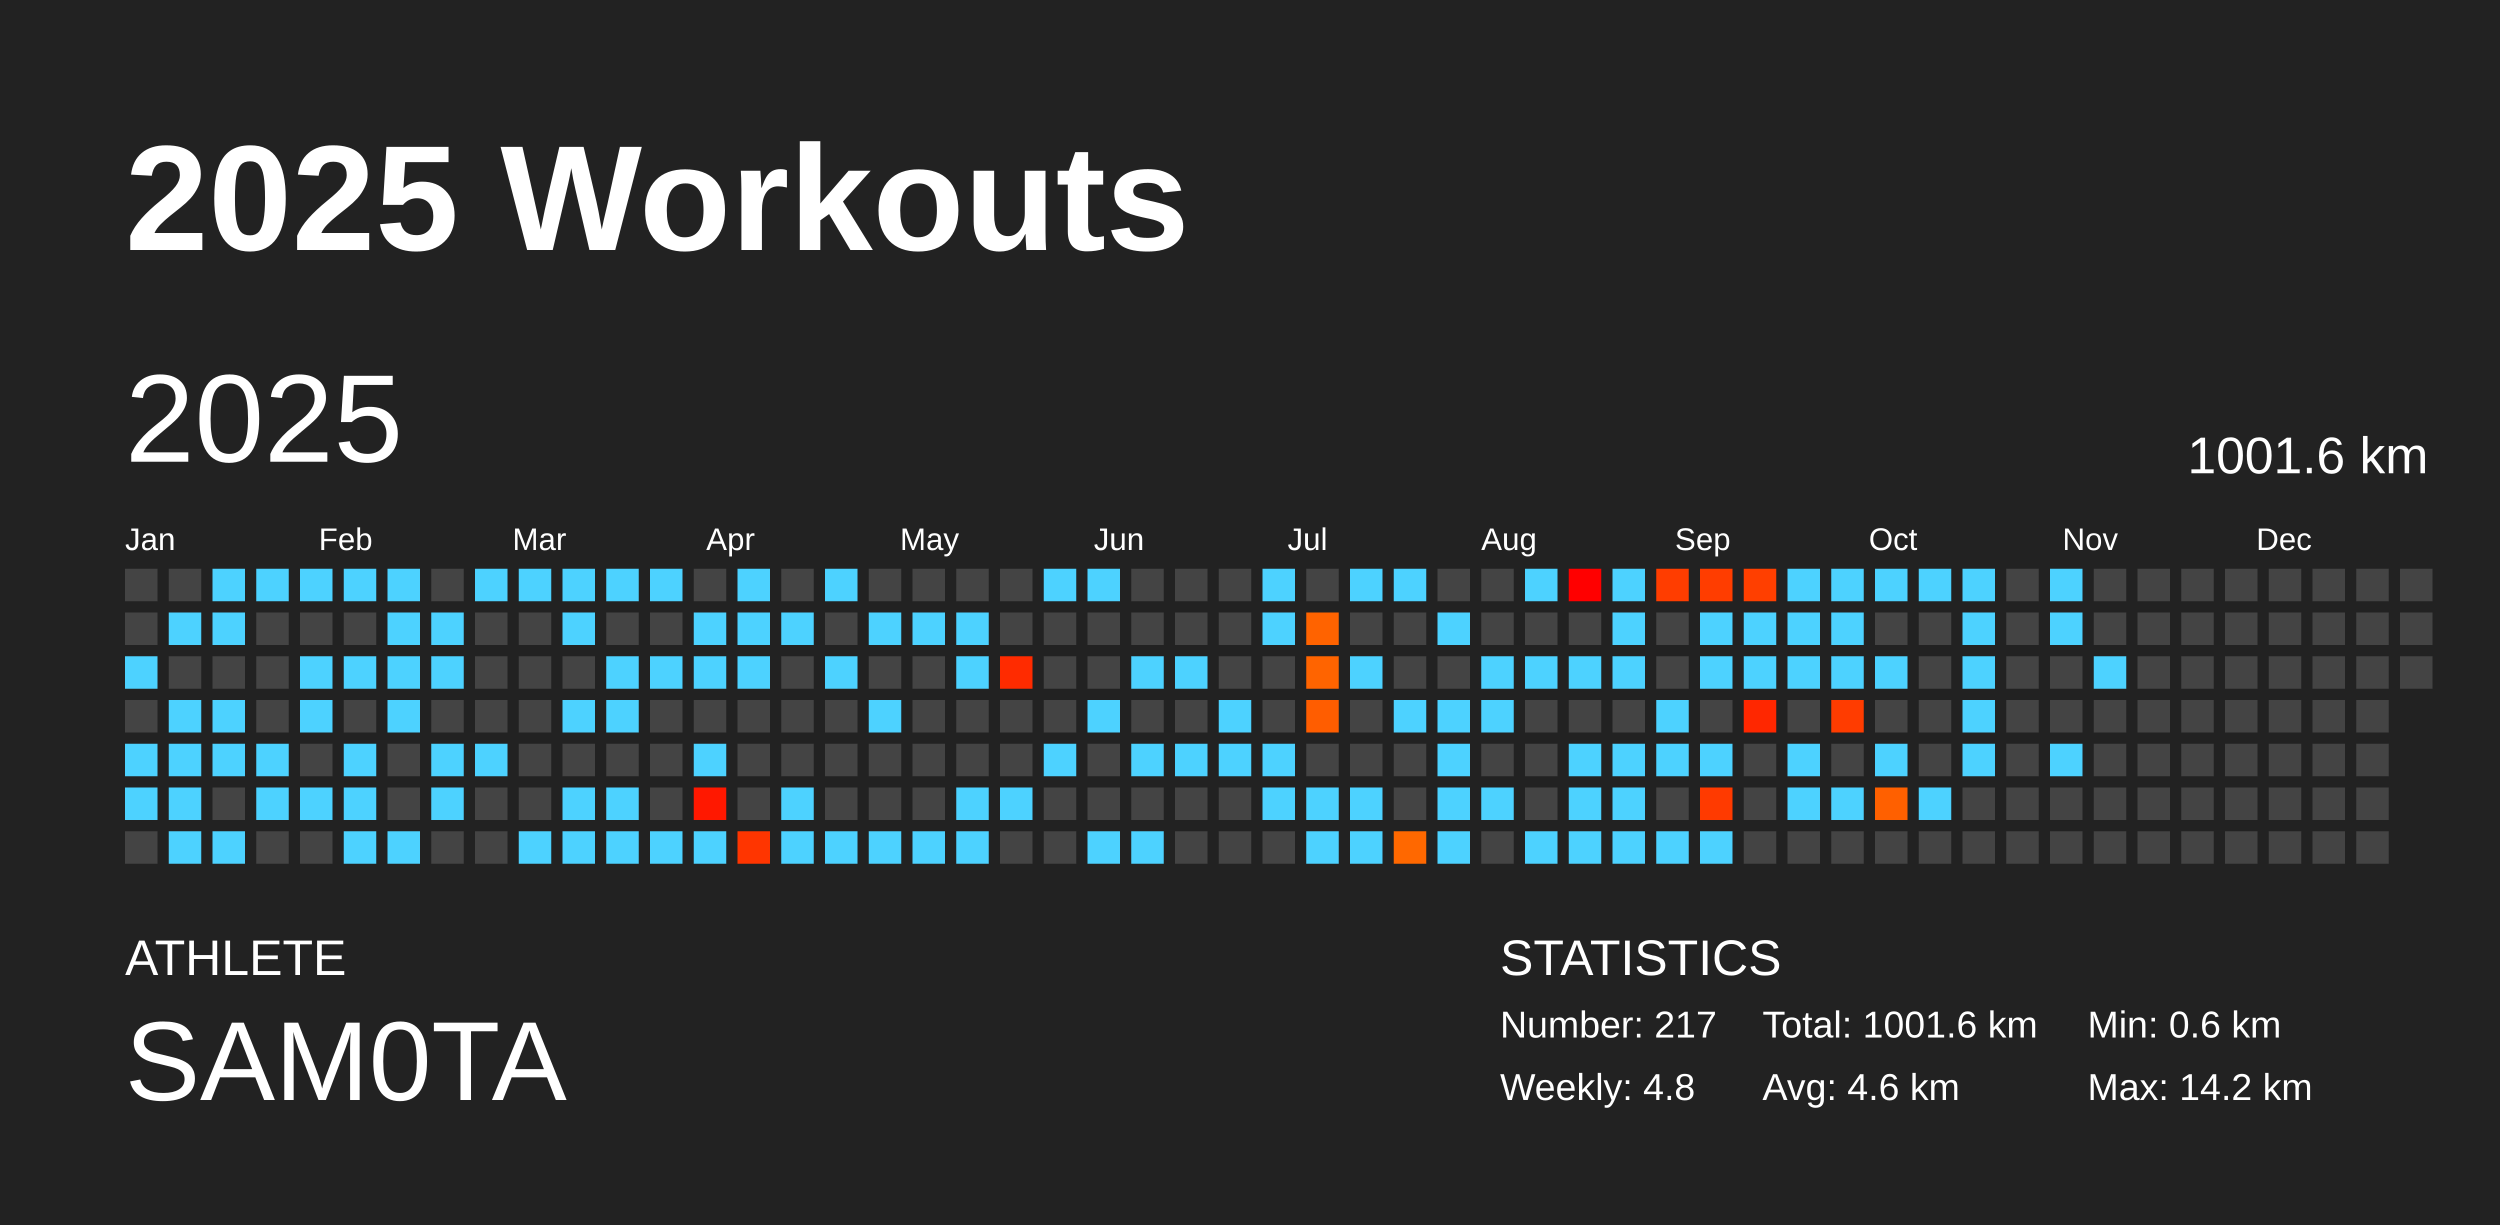
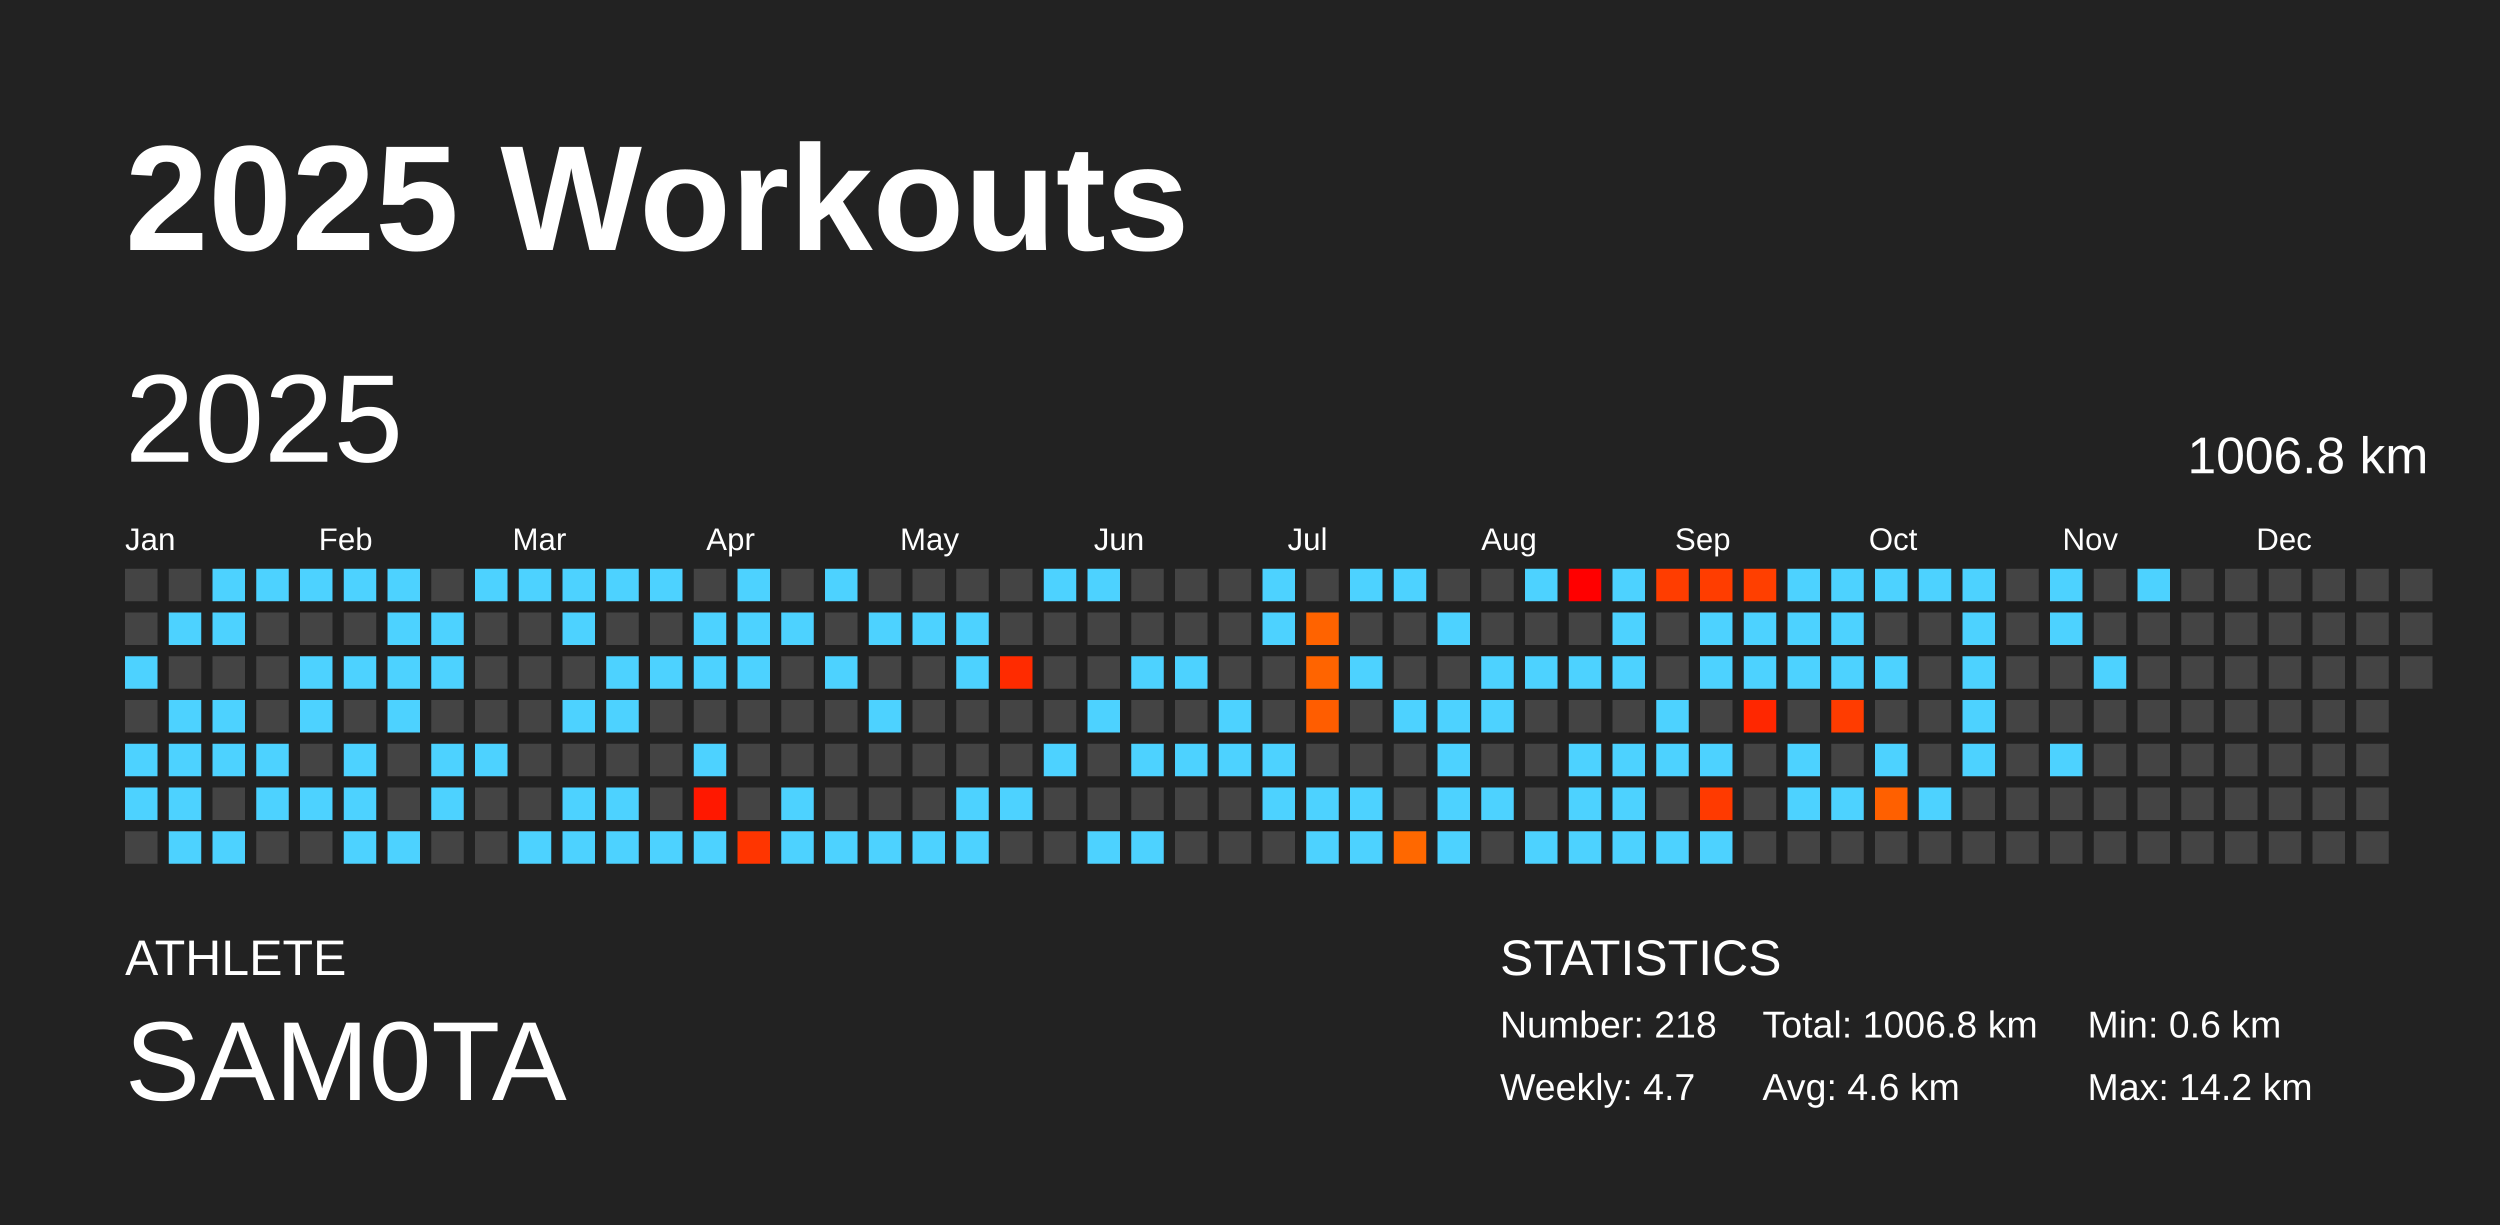
<svg xmlns="http://www.w3.org/2000/svg" baseProfile="full" height="98mm" version="1.1" viewBox="0,0,200,98" width="200mm">
  <defs />
  <rect fill="#222222" height="98" width="200" x="0" y="0" />
  <text fill="#FFFFFF" style="font-size:12px; font-family:Arial; font-weight:bold;" x="10" y="20">2025 Workouts</text>
  <text fill="#FFFFFF" style="font-size:4px; font-family:Arial" x="10" y="78">ATHLETE</text>
  <text fill="#FFFFFF" style="font-size:9px; font-family:Arial" x="10" y="88">SAM0TA</text>
  <text fill="#FFFFFF" style="font-size:4px; font-family:Arial" x="120" y="78">STATISTICS</text>
-   <text fill="#FFFFFF" style="font-size:3px; font-family:Arial" x="120" y="83">Number: 217</text>
-   <text fill="#FFFFFF" style="font-size:3px; font-family:Arial" x="120" y="88">Weekly: 4.8</text>
-   <text fill="#FFFFFF" style="font-size:3px; font-family:Arial" x="141" y="83">Total: 1001.6 km</text>
+   <text fill="#FFFFFF" style="font-size:3px; font-family:Arial" x="120" y="83">Number: 218</text>
+   <text fill="#FFFFFF" style="font-size:3px; font-family:Arial" x="120" y="88">Weekly: 4.7</text>
+   <text fill="#FFFFFF" style="font-size:3px; font-family:Arial" x="141" y="83">Total: 1006.8 km</text>
  <text fill="#FFFFFF" style="font-size:3px; font-family:Arial" x="141" y="88">Avg: 4.6 km</text>
  <text fill="#FFFFFF" style="font-size:3px; font-family:Arial" x="167" y="83">Min: 0.6 km</text>
  <text fill="#FFFFFF" style="font-size:3px; font-family:Arial" x="167" y="88">Max: 14.2 km</text>
  <text dominant-baseline="hanging" fill="#FFFFFF" style="font-size:10.0px; font-family:Arial;" x="10" y="30">2025</text>
-   <text dominant-baseline="hanging" fill="#FFFFFF" style="font-size:4.125px; font-family:Arial;" x="175" y="35">1001.6 km</text>
+   <text dominant-baseline="hanging" fill="#FFFFFF" style="font-size:4.125px; font-family:Arial;" x="175" y="35">1006.8 km</text>
  <text fill="#FFFFFF" style="font-size:2.5px; font-family:Arial" x="10.0" y="44">Jan</text>
  <text fill="#FFFFFF" style="font-size:2.5px; font-family:Arial" x="25.5" y="44">Feb</text>
  <text fill="#FFFFFF" style="font-size:2.5px; font-family:Arial" x="41.0" y="44">Mar</text>
  <text fill="#FFFFFF" style="font-size:2.5px; font-family:Arial" x="56.5" y="44">Apr</text>
  <text fill="#FFFFFF" style="font-size:2.5px; font-family:Arial" x="72.0" y="44">May</text>
  <text fill="#FFFFFF" style="font-size:2.5px; font-family:Arial" x="87.5" y="44">Jun</text>
  <text fill="#FFFFFF" style="font-size:2.5px; font-family:Arial" x="103.0" y="44">Jul</text>
  <text fill="#FFFFFF" style="font-size:2.5px; font-family:Arial" x="118.5" y="44">Aug</text>
  <text fill="#FFFFFF" style="font-size:2.5px; font-family:Arial" x="134.0" y="44">Sep</text>
  <text fill="#FFFFFF" style="font-size:2.5px; font-family:Arial" x="149.5" y="44">Oct</text>
  <text fill="#FFFFFF" style="font-size:2.5px; font-family:Arial" x="165.0" y="44">Nov</text>
  <text fill="#FFFFFF" style="font-size:2.5px; font-family:Arial" x="180.5" y="44">Dec</text>
  <rect fill="#444444" height="2.6" width="2.6" x="10.0" y="45.5" />
  <rect fill="#444444" height="2.6" width="2.6" x="10.0" y="49.0" />
  <rect fill="#4dd2ff" height="2.6" width="2.6" x="10.0" y="52.5" />
  <rect fill="#444444" height="2.6" width="2.6" x="10.0" y="56.0" />
  <rect fill="#4dd2ff" height="2.6" width="2.6" x="10.0" y="59.5" />
  <rect fill="#4dd2ff" height="2.6" width="2.6" x="10.0" y="63.0" />
  <rect fill="#444444" height="2.6" width="2.6" x="10.0" y="66.5" />
  <rect fill="#444444" height="2.6" width="2.6" x="13.5" y="45.5" />
  <rect fill="#4dd2ff" height="2.6" width="2.6" x="13.5" y="49.0" />
  <rect fill="#444444" height="2.6" width="2.6" x="13.5" y="52.5" />
  <rect fill="#4dd2ff" height="2.6" width="2.6" x="13.5" y="56.0" />
  <rect fill="#4dd2ff" height="2.6" width="2.6" x="13.5" y="59.5" />
  <rect fill="#4dd2ff" height="2.6" width="2.6" x="13.5" y="63.0" />
  <rect fill="#4dd2ff" height="2.6" width="2.6" x="13.5" y="66.5" />
  <rect fill="#4dd2ff" height="2.6" width="2.6" x="17.0" y="45.5" />
  <rect fill="#4dd2ff" height="2.6" width="2.6" x="17.0" y="49.0" />
  <rect fill="#444444" height="2.6" width="2.6" x="17.0" y="52.5" />
  <rect fill="#4dd2ff" height="2.6" width="2.6" x="17.0" y="56.0" />
  <rect fill="#4dd2ff" height="2.6" width="2.6" x="17.0" y="59.5" />
  <rect fill="#444444" height="2.6" width="2.6" x="17.0" y="63.0" />
  <rect fill="#4dd2ff" height="2.6" width="2.6" x="17.0" y="66.5" />
  <rect fill="#4dd2ff" height="2.6" width="2.6" x="20.5" y="45.5" />
  <rect fill="#444444" height="2.6" width="2.6" x="20.5" y="49.0" />
  <rect fill="#444444" height="2.6" width="2.6" x="20.5" y="52.5" />
  <rect fill="#444444" height="2.6" width="2.6" x="20.5" y="56.0" />
  <rect fill="#4dd2ff" height="2.6" width="2.6" x="20.5" y="59.5" />
  <rect fill="#4dd2ff" height="2.6" width="2.6" x="20.5" y="63.0" />
  <rect fill="#444444" height="2.6" width="2.6" x="20.5" y="66.5" />
  <rect fill="#4dd2ff" height="2.6" width="2.6" x="24.0" y="45.5" />
  <rect fill="#444444" height="2.6" width="2.6" x="24.0" y="49.0" />
  <rect fill="#4dd2ff" height="2.6" width="2.6" x="24.0" y="52.5" />
  <rect fill="#4dd2ff" height="2.6" width="2.6" x="24.0" y="56.0" />
  <rect fill="#444444" height="2.6" width="2.6" x="24.0" y="59.5" />
  <rect fill="#4dd2ff" height="2.6" width="2.6" x="24.0" y="63.0" />
  <rect fill="#444444" height="2.6" width="2.6" x="24.0" y="66.5" />
  <rect fill="#4dd2ff" height="2.6" width="2.6" x="27.5" y="45.5" />
  <rect fill="#444444" height="2.6" width="2.6" x="27.5" y="49.0" />
  <rect fill="#4dd2ff" height="2.6" width="2.6" x="27.5" y="52.5" />
  <rect fill="#444444" height="2.6" width="2.6" x="27.5" y="56.0" />
  <rect fill="#4dd2ff" height="2.6" width="2.6" x="27.5" y="59.5" />
  <rect fill="#4dd2ff" height="2.6" width="2.6" x="27.5" y="63.0" />
  <rect fill="#4dd2ff" height="2.6" width="2.6" x="27.5" y="66.5" />
  <rect fill="#4dd2ff" height="2.6" width="2.6" x="31.0" y="45.5" />
  <rect fill="#4dd2ff" height="2.6" width="2.6" x="31.0" y="49.0" />
  <rect fill="#4dd2ff" height="2.6" width="2.6" x="31.0" y="52.5" />
  <rect fill="#4dd2ff" height="2.6" width="2.6" x="31.0" y="56.0" />
  <rect fill="#444444" height="2.6" width="2.6" x="31.0" y="59.5" />
  <rect fill="#444444" height="2.6" width="2.6" x="31.0" y="63.0" />
  <rect fill="#4dd2ff" height="2.6" width="2.6" x="31.0" y="66.5" />
  <rect fill="#444444" height="2.6" width="2.6" x="34.5" y="45.5" />
  <rect fill="#4dd2ff" height="2.6" width="2.6" x="34.5" y="49.0" />
  <rect fill="#4dd2ff" height="2.6" width="2.6" x="34.5" y="52.5" />
  <rect fill="#444444" height="2.6" width="2.6" x="34.5" y="56.0" />
  <rect fill="#4dd2ff" height="2.6" width="2.6" x="34.5" y="59.5" />
  <rect fill="#4dd2ff" height="2.6" width="2.6" x="34.5" y="63.0" />
  <rect fill="#444444" height="2.6" width="2.6" x="34.5" y="66.5" />
  <rect fill="#4dd2ff" height="2.6" width="2.6" x="38.0" y="45.5" />
  <rect fill="#444444" height="2.6" width="2.6" x="38.0" y="49.0" />
  <rect fill="#444444" height="2.6" width="2.6" x="38.0" y="52.5" />
  <rect fill="#444444" height="2.6" width="2.6" x="38.0" y="56.0" />
  <rect fill="#4dd2ff" height="2.6" width="2.6" x="38.0" y="59.5" />
  <rect fill="#444444" height="2.6" width="2.6" x="38.0" y="63.0" />
  <rect fill="#444444" height="2.6" width="2.6" x="38.0" y="66.5" />
  <rect fill="#4dd2ff" height="2.6" width="2.6" x="41.5" y="45.5" />
  <rect fill="#444444" height="2.6" width="2.6" x="41.5" y="49.0" />
  <rect fill="#444444" height="2.6" width="2.6" x="41.5" y="52.5" />
  <rect fill="#444444" height="2.6" width="2.6" x="41.5" y="56.0" />
  <rect fill="#444444" height="2.6" width="2.6" x="41.5" y="59.5" />
  <rect fill="#444444" height="2.6" width="2.6" x="41.5" y="63.0" />
  <rect fill="#4dd2ff" height="2.6" width="2.6" x="41.5" y="66.5" />
  <rect fill="#4dd2ff" height="2.6" width="2.6" x="45.0" y="45.5" />
  <rect fill="#4dd2ff" height="2.6" width="2.6" x="45.0" y="49.0" />
  <rect fill="#444444" height="2.6" width="2.6" x="45.0" y="52.5" />
  <rect fill="#4dd2ff" height="2.6" width="2.6" x="45.0" y="56.0" />
  <rect fill="#444444" height="2.6" width="2.6" x="45.0" y="59.5" />
  <rect fill="#4dd2ff" height="2.6" width="2.6" x="45.0" y="63.0" />
  <rect fill="#4dd2ff" height="2.6" width="2.6" x="45.0" y="66.5" />
  <rect fill="#4dd2ff" height="2.6" width="2.6" x="48.5" y="45.5" />
  <rect fill="#444444" height="2.6" width="2.6" x="48.5" y="49.0" />
  <rect fill="#4dd2ff" height="2.6" width="2.6" x="48.5" y="52.5" />
  <rect fill="#4dd2ff" height="2.6" width="2.6" x="48.5" y="56.0" />
  <rect fill="#444444" height="2.6" width="2.6" x="48.5" y="59.5" />
  <rect fill="#4dd2ff" height="2.6" width="2.6" x="48.5" y="63.0" />
  <rect fill="#4dd2ff" height="2.6" width="2.6" x="48.5" y="66.5" />
  <rect fill="#4dd2ff" height="2.6" width="2.6" x="52.0" y="45.5" />
  <rect fill="#444444" height="2.6" width="2.6" x="52.0" y="49.0" />
  <rect fill="#4dd2ff" height="2.6" width="2.6" x="52.0" y="52.5" />
  <rect fill="#444444" height="2.6" width="2.6" x="52.0" y="56.0" />
  <rect fill="#444444" height="2.6" width="2.6" x="52.0" y="59.5" />
  <rect fill="#444444" height="2.6" width="2.6" x="52.0" y="63.0" />
  <rect fill="#4dd2ff" height="2.6" width="2.6" x="52.0" y="66.5" />
  <rect fill="#444444" height="2.6" width="2.6" x="55.5" y="45.5" />
  <rect fill="#4dd2ff" height="2.6" width="2.6" x="55.5" y="49.0" />
  <rect fill="#4dd2ff" height="2.6" width="2.6" x="55.5" y="52.5" />
  <rect fill="#444444" height="2.6" width="2.6" x="55.5" y="56.0" />
  <rect fill="#4dd2ff" height="2.6" width="2.6" x="55.5" y="59.5" />
  <rect fill="#ff1800" height="2.6" width="2.6" x="55.5" y="63.0" />
  <rect fill="#4dd2ff" height="2.6" width="2.6" x="55.5" y="66.5" />
  <rect fill="#4dd2ff" height="2.6" width="2.6" x="59.0" y="45.5" />
  <rect fill="#4dd2ff" height="2.6" width="2.6" x="59.0" y="49.0" />
  <rect fill="#4dd2ff" height="2.6" width="2.6" x="59.0" y="52.5" />
  <rect fill="#444444" height="2.6" width="2.6" x="59.0" y="56.0" />
  <rect fill="#444444" height="2.6" width="2.6" x="59.0" y="59.5" />
  <rect fill="#444444" height="2.6" width="2.6" x="59.0" y="63.0" />
  <rect fill="#ff3500" height="2.6" width="2.6" x="59.0" y="66.5" />
  <rect fill="#444444" height="2.6" width="2.6" x="62.5" y="45.5" />
  <rect fill="#4dd2ff" height="2.6" width="2.6" x="62.5" y="49.0" />
  <rect fill="#444444" height="2.6" width="2.6" x="62.5" y="52.5" />
  <rect fill="#444444" height="2.6" width="2.6" x="62.5" y="56.0" />
  <rect fill="#444444" height="2.6" width="2.6" x="62.5" y="59.5" />
  <rect fill="#4dd2ff" height="2.6" width="2.6" x="62.5" y="63.0" />
  <rect fill="#4dd2ff" height="2.6" width="2.6" x="62.5" y="66.5" />
  <rect fill="#4dd2ff" height="2.6" width="2.6" x="66.0" y="45.5" />
  <rect fill="#444444" height="2.6" width="2.6" x="66.0" y="49.0" />
  <rect fill="#4dd2ff" height="2.6" width="2.6" x="66.0" y="52.5" />
  <rect fill="#444444" height="2.6" width="2.6" x="66.0" y="56.0" />
  <rect fill="#444444" height="2.6" width="2.6" x="66.0" y="59.5" />
  <rect fill="#444444" height="2.6" width="2.6" x="66.0" y="63.0" />
  <rect fill="#4dd2ff" height="2.6" width="2.6" x="66.0" y="66.5" />
  <rect fill="#444444" height="2.6" width="2.6" x="69.5" y="45.5" />
  <rect fill="#4dd2ff" height="2.6" width="2.6" x="69.5" y="49.0" />
  <rect fill="#444444" height="2.6" width="2.6" x="69.5" y="52.5" />
  <rect fill="#4dd2ff" height="2.6" width="2.6" x="69.5" y="56.0" />
  <rect fill="#444444" height="2.6" width="2.6" x="69.5" y="59.5" />
  <rect fill="#444444" height="2.6" width="2.6" x="69.5" y="63.0" />
  <rect fill="#4dd2ff" height="2.6" width="2.6" x="69.5" y="66.5" />
  <rect fill="#444444" height="2.6" width="2.6" x="73.0" y="45.5" />
  <rect fill="#4dd2ff" height="2.6" width="2.6" x="73.0" y="49.0" />
  <rect fill="#444444" height="2.6" width="2.6" x="73.0" y="52.5" />
  <rect fill="#444444" height="2.6" width="2.6" x="73.0" y="56.0" />
  <rect fill="#444444" height="2.6" width="2.6" x="73.0" y="59.5" />
  <rect fill="#444444" height="2.6" width="2.6" x="73.0" y="63.0" />
  <rect fill="#4dd2ff" height="2.6" width="2.6" x="73.0" y="66.5" />
  <rect fill="#444444" height="2.6" width="2.6" x="76.5" y="45.5" />
  <rect fill="#4dd2ff" height="2.6" width="2.6" x="76.5" y="49.0" />
  <rect fill="#4dd2ff" height="2.6" width="2.6" x="76.5" y="52.5" />
  <rect fill="#444444" height="2.6" width="2.6" x="76.5" y="56.0" />
  <rect fill="#444444" height="2.6" width="2.6" x="76.5" y="59.5" />
  <rect fill="#4dd2ff" height="2.6" width="2.6" x="76.5" y="63.0" />
  <rect fill="#4dd2ff" height="2.6" width="2.6" x="76.5" y="66.5" />
  <rect fill="#444444" height="2.6" width="2.6" x="80.0" y="45.5" />
  <rect fill="#444444" height="2.6" width="2.6" x="80.0" y="49.0" />
  <rect fill="#ff2b00" height="2.6" width="2.6" x="80.0" y="52.5" />
  <rect fill="#444444" height="2.6" width="2.6" x="80.0" y="56.0" />
  <rect fill="#444444" height="2.6" width="2.6" x="80.0" y="59.5" />
  <rect fill="#4dd2ff" height="2.6" width="2.6" x="80.0" y="63.0" />
  <rect fill="#444444" height="2.6" width="2.6" x="80.0" y="66.5" />
  <rect fill="#4dd2ff" height="2.6" width="2.6" x="83.5" y="45.5" />
  <rect fill="#444444" height="2.6" width="2.6" x="83.5" y="49.0" />
  <rect fill="#444444" height="2.6" width="2.6" x="83.5" y="52.5" />
  <rect fill="#444444" height="2.6" width="2.6" x="83.5" y="56.0" />
  <rect fill="#4dd2ff" height="2.6" width="2.6" x="83.5" y="59.5" />
  <rect fill="#444444" height="2.6" width="2.6" x="83.5" y="63.0" />
  <rect fill="#444444" height="2.6" width="2.6" x="83.5" y="66.5" />
  <rect fill="#4dd2ff" height="2.6" width="2.6" x="87.0" y="45.5" />
  <rect fill="#444444" height="2.6" width="2.6" x="87.0" y="49.0" />
  <rect fill="#444444" height="2.6" width="2.6" x="87.0" y="52.5" />
  <rect fill="#4dd2ff" height="2.6" width="2.6" x="87.0" y="56.0" />
  <rect fill="#444444" height="2.6" width="2.6" x="87.0" y="59.5" />
  <rect fill="#444444" height="2.6" width="2.6" x="87.0" y="63.0" />
  <rect fill="#4dd2ff" height="2.6" width="2.6" x="87.0" y="66.5" />
  <rect fill="#444444" height="2.6" width="2.6" x="90.5" y="45.5" />
  <rect fill="#444444" height="2.6" width="2.6" x="90.5" y="49.0" />
  <rect fill="#4dd2ff" height="2.6" width="2.6" x="90.5" y="52.5" />
  <rect fill="#444444" height="2.6" width="2.6" x="90.5" y="56.0" />
  <rect fill="#4dd2ff" height="2.6" width="2.6" x="90.5" y="59.5" />
  <rect fill="#444444" height="2.6" width="2.6" x="90.5" y="63.0" />
  <rect fill="#4dd2ff" height="2.6" width="2.6" x="90.5" y="66.5" />
  <rect fill="#444444" height="2.6" width="2.6" x="94.0" y="45.5" />
  <rect fill="#444444" height="2.6" width="2.6" x="94.0" y="49.0" />
  <rect fill="#4dd2ff" height="2.6" width="2.6" x="94.0" y="52.5" />
  <rect fill="#444444" height="2.6" width="2.6" x="94.0" y="56.0" />
  <rect fill="#4dd2ff" height="2.6" width="2.6" x="94.0" y="59.5" />
  <rect fill="#444444" height="2.6" width="2.6" x="94.0" y="63.0" />
  <rect fill="#444444" height="2.6" width="2.6" x="94.0" y="66.5" />
  <rect fill="#444444" height="2.6" width="2.6" x="97.5" y="45.5" />
  <rect fill="#444444" height="2.6" width="2.6" x="97.5" y="49.0" />
  <rect fill="#444444" height="2.6" width="2.6" x="97.5" y="52.5" />
  <rect fill="#4dd2ff" height="2.6" width="2.6" x="97.5" y="56.0" />
  <rect fill="#4dd2ff" height="2.6" width="2.6" x="97.5" y="59.5" />
  <rect fill="#444444" height="2.6" width="2.6" x="97.5" y="63.0" />
  <rect fill="#444444" height="2.6" width="2.6" x="97.5" y="66.5" />
  <rect fill="#4dd2ff" height="2.6" width="2.6" x="101.0" y="45.5" />
  <rect fill="#4dd2ff" height="2.6" width="2.6" x="101.0" y="49.0" />
  <rect fill="#444444" height="2.6" width="2.6" x="101.0" y="52.5" />
  <rect fill="#444444" height="2.6" width="2.6" x="101.0" y="56.0" />
  <rect fill="#4dd2ff" height="2.6" width="2.6" x="101.0" y="59.5" />
  <rect fill="#4dd2ff" height="2.6" width="2.6" x="101.0" y="63.0" />
  <rect fill="#444444" height="2.6" width="2.6" x="101.0" y="66.5" />
  <rect fill="#444444" height="2.6" width="2.6" x="104.5" y="45.5" />
  <rect fill="#ff6300" height="2.6" width="2.6" x="104.5" y="49.0" />
  <rect fill="#ff6400" height="2.6" width="2.6" x="104.5" y="52.5" />
  <rect fill="#ff5d00" height="2.6" width="2.6" x="104.5" y="56.0" />
  <rect fill="#444444" height="2.6" width="2.6" x="104.5" y="59.5" />
  <rect fill="#4dd2ff" height="2.6" width="2.6" x="104.5" y="63.0" />
  <rect fill="#4dd2ff" height="2.6" width="2.6" x="104.5" y="66.5" />
  <rect fill="#4dd2ff" height="2.6" width="2.6" x="108.0" y="45.5" />
  <rect fill="#444444" height="2.6" width="2.6" x="108.0" y="49.0" />
  <rect fill="#4dd2ff" height="2.6" width="2.6" x="108.0" y="52.5" />
  <rect fill="#444444" height="2.6" width="2.6" x="108.0" y="56.0" />
  <rect fill="#444444" height="2.6" width="2.6" x="108.0" y="59.5" />
  <rect fill="#4dd2ff" height="2.6" width="2.6" x="108.0" y="63.0" />
  <rect fill="#4dd2ff" height="2.6" width="2.6" x="108.0" y="66.5" />
  <rect fill="#4dd2ff" height="2.6" width="2.6" x="111.5" y="45.5" />
  <rect fill="#444444" height="2.6" width="2.6" x="111.5" y="49.0" />
  <rect fill="#444444" height="2.6" width="2.6" x="111.5" y="52.5" />
  <rect fill="#4dd2ff" height="2.6" width="2.6" x="111.5" y="56.0" />
  <rect fill="#444444" height="2.6" width="2.6" x="111.5" y="59.5" />
  <rect fill="#444444" height="2.6" width="2.6" x="111.5" y="63.0" />
  <rect fill="#ff6800" height="2.6" width="2.6" x="111.5" y="66.5" />
  <rect fill="#444444" height="2.6" width="2.6" x="115.0" y="45.5" />
  <rect fill="#4dd2ff" height="2.6" width="2.6" x="115.0" y="49.0" />
  <rect fill="#444444" height="2.6" width="2.6" x="115.0" y="52.5" />
  <rect fill="#4dd2ff" height="2.6" width="2.6" x="115.0" y="56.0" />
  <rect fill="#4dd2ff" height="2.6" width="2.6" x="115.0" y="59.5" />
  <rect fill="#4dd2ff" height="2.6" width="2.6" x="115.0" y="63.0" />
  <rect fill="#4dd2ff" height="2.6" width="2.6" x="115.0" y="66.5" />
  <rect fill="#444444" height="2.6" width="2.6" x="118.5" y="45.5" />
  <rect fill="#444444" height="2.6" width="2.6" x="118.5" y="49.0" />
  <rect fill="#4dd2ff" height="2.6" width="2.6" x="118.5" y="52.5" />
  <rect fill="#4dd2ff" height="2.6" width="2.6" x="118.5" y="56.0" />
  <rect fill="#444444" height="2.6" width="2.6" x="118.5" y="59.5" />
  <rect fill="#4dd2ff" height="2.6" width="2.6" x="118.5" y="63.0" />
  <rect fill="#444444" height="2.6" width="2.6" x="118.5" y="66.5" />
  <rect fill="#4dd2ff" height="2.6" width="2.6" x="122.0" y="45.5" />
  <rect fill="#444444" height="2.6" width="2.6" x="122.0" y="49.0" />
  <rect fill="#4dd2ff" height="2.6" width="2.6" x="122.0" y="52.5" />
  <rect fill="#444444" height="2.6" width="2.6" x="122.0" y="56.0" />
  <rect fill="#444444" height="2.6" width="2.6" x="122.0" y="59.5" />
  <rect fill="#444444" height="2.6" width="2.6" x="122.0" y="63.0" />
  <rect fill="#4dd2ff" height="2.6" width="2.6" x="122.0" y="66.5" />
  <rect fill="#ff0000" height="2.6" width="2.6" x="125.5" y="45.5" />
  <rect fill="#444444" height="2.6" width="2.6" x="125.5" y="49.0" />
  <rect fill="#4dd2ff" height="2.6" width="2.6" x="125.5" y="52.5" />
  <rect fill="#444444" height="2.6" width="2.6" x="125.5" y="56.0" />
  <rect fill="#4dd2ff" height="2.6" width="2.6" x="125.5" y="59.5" />
  <rect fill="#4dd2ff" height="2.6" width="2.6" x="125.5" y="63.0" />
  <rect fill="#4dd2ff" height="2.6" width="2.6" x="125.5" y="66.5" />
  <rect fill="#4dd2ff" height="2.6" width="2.6" x="129.0" y="45.5" />
  <rect fill="#4dd2ff" height="2.6" width="2.6" x="129.0" y="49.0" />
  <rect fill="#4dd2ff" height="2.6" width="2.6" x="129.0" y="52.5" />
  <rect fill="#444444" height="2.6" width="2.6" x="129.0" y="56.0" />
  <rect fill="#4dd2ff" height="2.6" width="2.6" x="129.0" y="59.5" />
  <rect fill="#4dd2ff" height="2.6" width="2.6" x="129.0" y="63.0" />
  <rect fill="#4dd2ff" height="2.6" width="2.6" x="129.0" y="66.5" />
  <rect fill="#ff3d00" height="2.6" width="2.6" x="132.5" y="45.5" />
  <rect fill="#444444" height="2.6" width="2.6" x="132.5" y="49.0" />
  <rect fill="#444444" height="2.6" width="2.6" x="132.5" y="52.5" />
  <rect fill="#4dd2ff" height="2.6" width="2.6" x="132.5" y="56.0" />
  <rect fill="#4dd2ff" height="2.6" width="2.6" x="132.5" y="59.5" />
  <rect fill="#444444" height="2.6" width="2.6" x="132.5" y="63.0" />
  <rect fill="#4dd2ff" height="2.6" width="2.6" x="132.5" y="66.5" />
  <rect fill="#ff3d00" height="2.6" width="2.6" x="136.0" y="45.5" />
  <rect fill="#4dd2ff" height="2.6" width="2.6" x="136.0" y="49.0" />
  <rect fill="#4dd2ff" height="2.6" width="2.6" x="136.0" y="52.5" />
  <rect fill="#444444" height="2.6" width="2.6" x="136.0" y="56.0" />
  <rect fill="#4dd2ff" height="2.6" width="2.6" x="136.0" y="59.5" />
  <rect fill="#ff3a00" height="2.6" width="2.6" x="136.0" y="63.0" />
  <rect fill="#4dd2ff" height="2.6" width="2.6" x="136.0" y="66.5" />
  <rect fill="#ff3f00" height="2.6" width="2.6" x="139.5" y="45.5" />
  <rect fill="#4dd2ff" height="2.6" width="2.6" x="139.5" y="49.0" />
  <rect fill="#4dd2ff" height="2.6" width="2.6" x="139.5" y="52.5" />
  <rect fill="#ff2700" height="2.6" width="2.6" x="139.5" y="56.0" />
  <rect fill="#444444" height="2.6" width="2.6" x="139.5" y="59.5" />
  <rect fill="#444444" height="2.6" width="2.6" x="139.5" y="63.0" />
  <rect fill="#444444" height="2.6" width="2.6" x="139.5" y="66.5" />
  <rect fill="#4dd2ff" height="2.6" width="2.6" x="143.0" y="45.5" />
  <rect fill="#4dd2ff" height="2.6" width="2.6" x="143.0" y="49.0" />
  <rect fill="#4dd2ff" height="2.6" width="2.6" x="143.0" y="52.5" />
  <rect fill="#444444" height="2.6" width="2.6" x="143.0" y="56.0" />
  <rect fill="#4dd2ff" height="2.6" width="2.6" x="143.0" y="59.5" />
  <rect fill="#4dd2ff" height="2.6" width="2.6" x="143.0" y="63.0" />
  <rect fill="#444444" height="2.6" width="2.6" x="143.0" y="66.5" />
  <rect fill="#4dd2ff" height="2.6" width="2.6" x="146.5" y="45.5" />
  <rect fill="#4dd2ff" height="2.6" width="2.6" x="146.5" y="49.0" />
  <rect fill="#4dd2ff" height="2.6" width="2.6" x="146.5" y="52.5" />
  <rect fill="#ff3c00" height="2.6" width="2.6" x="146.5" y="56.0" />
  <rect fill="#444444" height="2.6" width="2.6" x="146.5" y="59.5" />
  <rect fill="#4dd2ff" height="2.6" width="2.6" x="146.5" y="63.0" />
  <rect fill="#444444" height="2.6" width="2.6" x="146.5" y="66.5" />
  <rect fill="#4dd2ff" height="2.6" width="2.6" x="150.0" y="45.5" />
  <rect fill="#444444" height="2.6" width="2.6" x="150.0" y="49.0" />
  <rect fill="#4dd2ff" height="2.6" width="2.6" x="150.0" y="52.5" />
  <rect fill="#444444" height="2.6" width="2.6" x="150.0" y="56.0" />
  <rect fill="#4dd2ff" height="2.6" width="2.6" x="150.0" y="59.5" />
  <rect fill="#ff6000" height="2.6" width="2.6" x="150.0" y="63.0" />
  <rect fill="#444444" height="2.6" width="2.6" x="150.0" y="66.5" />
  <rect fill="#4dd2ff" height="2.6" width="2.6" x="153.5" y="45.5" />
  <rect fill="#444444" height="2.6" width="2.6" x="153.5" y="49.0" />
  <rect fill="#444444" height="2.6" width="2.6" x="153.5" y="52.5" />
  <rect fill="#444444" height="2.6" width="2.6" x="153.5" y="56.0" />
  <rect fill="#444444" height="2.6" width="2.6" x="153.5" y="59.5" />
  <rect fill="#4dd2ff" height="2.6" width="2.6" x="153.5" y="63.0" />
  <rect fill="#444444" height="2.6" width="2.6" x="153.5" y="66.5" />
  <rect fill="#4dd2ff" height="2.6" width="2.6" x="157.0" y="45.5" />
  <rect fill="#4dd2ff" height="2.6" width="2.6" x="157.0" y="49.0" />
  <rect fill="#4dd2ff" height="2.6" width="2.6" x="157.0" y="52.5" />
  <rect fill="#4dd2ff" height="2.6" width="2.6" x="157.0" y="56.0" />
  <rect fill="#4dd2ff" height="2.6" width="2.6" x="157.0" y="59.5" />
  <rect fill="#444444" height="2.6" width="2.6" x="157.0" y="63.0" />
  <rect fill="#444444" height="2.6" width="2.6" x="157.0" y="66.5" />
  <rect fill="#444444" height="2.6" width="2.6" x="160.5" y="45.5" />
  <rect fill="#444444" height="2.6" width="2.6" x="160.5" y="49.0" />
  <rect fill="#444444" height="2.6" width="2.6" x="160.5" y="52.5" />
  <rect fill="#444444" height="2.6" width="2.6" x="160.5" y="56.0" />
  <rect fill="#444444" height="2.6" width="2.6" x="160.5" y="59.5" />
  <rect fill="#444444" height="2.6" width="2.6" x="160.5" y="63.0" />
  <rect fill="#444444" height="2.6" width="2.6" x="160.5" y="66.5" />
  <rect fill="#4dd2ff" height="2.6" width="2.6" x="164.0" y="45.5" />
  <rect fill="#4dd2ff" height="2.6" width="2.6" x="164.0" y="49.0" />
  <rect fill="#444444" height="2.6" width="2.6" x="164.0" y="52.5" />
  <rect fill="#444444" height="2.6" width="2.6" x="164.0" y="56.0" />
  <rect fill="#4dd2ff" height="2.6" width="2.6" x="164.0" y="59.5" />
  <rect fill="#444444" height="2.6" width="2.6" x="164.0" y="63.0" />
  <rect fill="#444444" height="2.6" width="2.6" x="164.0" y="66.5" />
  <rect fill="#444444" height="2.6" width="2.6" x="167.5" y="45.5" />
  <rect fill="#444444" height="2.6" width="2.6" x="167.5" y="49.0" />
  <rect fill="#4dd2ff" height="2.6" width="2.6" x="167.5" y="52.5" />
  <rect fill="#444444" height="2.6" width="2.6" x="167.5" y="56.0" />
  <rect fill="#444444" height="2.6" width="2.6" x="167.5" y="59.5" />
  <rect fill="#444444" height="2.6" width="2.6" x="167.5" y="63.0" />
  <rect fill="#444444" height="2.6" width="2.6" x="167.5" y="66.5" />
-   <rect fill="#444444" height="2.6" width="2.6" x="171.0" y="45.5" />
+   <rect fill="#4dd2ff" height="2.6" width="2.6" x="171.0" y="45.5" />
  <rect fill="#444444" height="2.6" width="2.6" x="171.0" y="49.0" />
  <rect fill="#444444" height="2.6" width="2.6" x="171.0" y="52.5" />
  <rect fill="#444444" height="2.6" width="2.6" x="171.0" y="56.0" />
  <rect fill="#444444" height="2.6" width="2.6" x="171.0" y="59.5" />
  <rect fill="#444444" height="2.6" width="2.6" x="171.0" y="63.0" />
  <rect fill="#444444" height="2.6" width="2.6" x="171.0" y="66.5" />
  <rect fill="#444444" height="2.6" width="2.6" x="174.5" y="45.5" />
  <rect fill="#444444" height="2.6" width="2.6" x="174.5" y="49.0" />
  <rect fill="#444444" height="2.6" width="2.6" x="174.5" y="52.5" />
  <rect fill="#444444" height="2.6" width="2.6" x="174.5" y="56.0" />
  <rect fill="#444444" height="2.6" width="2.6" x="174.5" y="59.5" />
  <rect fill="#444444" height="2.6" width="2.6" x="174.5" y="63.0" />
  <rect fill="#444444" height="2.6" width="2.6" x="174.5" y="66.5" />
  <rect fill="#444444" height="2.6" width="2.6" x="178.0" y="45.5" />
  <rect fill="#444444" height="2.6" width="2.6" x="178.0" y="49.0" />
  <rect fill="#444444" height="2.6" width="2.6" x="178.0" y="52.5" />
  <rect fill="#444444" height="2.6" width="2.6" x="178.0" y="56.0" />
  <rect fill="#444444" height="2.6" width="2.6" x="178.0" y="59.5" />
  <rect fill="#444444" height="2.6" width="2.6" x="178.0" y="63.0" />
  <rect fill="#444444" height="2.6" width="2.6" x="178.0" y="66.5" />
  <rect fill="#444444" height="2.6" width="2.6" x="181.5" y="45.5" />
  <rect fill="#444444" height="2.6" width="2.6" x="181.5" y="49.0" />
  <rect fill="#444444" height="2.6" width="2.6" x="181.5" y="52.5" />
  <rect fill="#444444" height="2.6" width="2.6" x="181.5" y="56.0" />
  <rect fill="#444444" height="2.6" width="2.6" x="181.5" y="59.5" />
  <rect fill="#444444" height="2.6" width="2.6" x="181.5" y="63.0" />
  <rect fill="#444444" height="2.6" width="2.6" x="181.5" y="66.5" />
  <rect fill="#444444" height="2.6" width="2.6" x="185.0" y="45.5" />
  <rect fill="#444444" height="2.6" width="2.6" x="185.0" y="49.0" />
  <rect fill="#444444" height="2.6" width="2.6" x="185.0" y="52.5" />
  <rect fill="#444444" height="2.6" width="2.6" x="185.0" y="56.0" />
  <rect fill="#444444" height="2.6" width="2.6" x="185.0" y="59.5" />
  <rect fill="#444444" height="2.6" width="2.6" x="185.0" y="63.0" />
  <rect fill="#444444" height="2.6" width="2.6" x="185.0" y="66.5" />
  <rect fill="#444444" height="2.6" width="2.6" x="188.5" y="45.5" />
  <rect fill="#444444" height="2.6" width="2.6" x="188.5" y="49.0" />
  <rect fill="#444444" height="2.6" width="2.6" x="188.5" y="52.5" />
  <rect fill="#444444" height="2.6" width="2.6" x="188.5" y="56.0" />
  <rect fill="#444444" height="2.6" width="2.6" x="188.5" y="59.5" />
  <rect fill="#444444" height="2.6" width="2.6" x="188.5" y="63.0" />
  <rect fill="#444444" height="2.6" width="2.6" x="188.5" y="66.5" />
  <rect fill="#444444" height="2.6" width="2.6" x="192.0" y="45.5" />
  <rect fill="#444444" height="2.6" width="2.6" x="192.0" y="49.0" />
  <rect fill="#444444" height="2.6" width="2.6" x="192.0" y="52.5" />
</svg>
